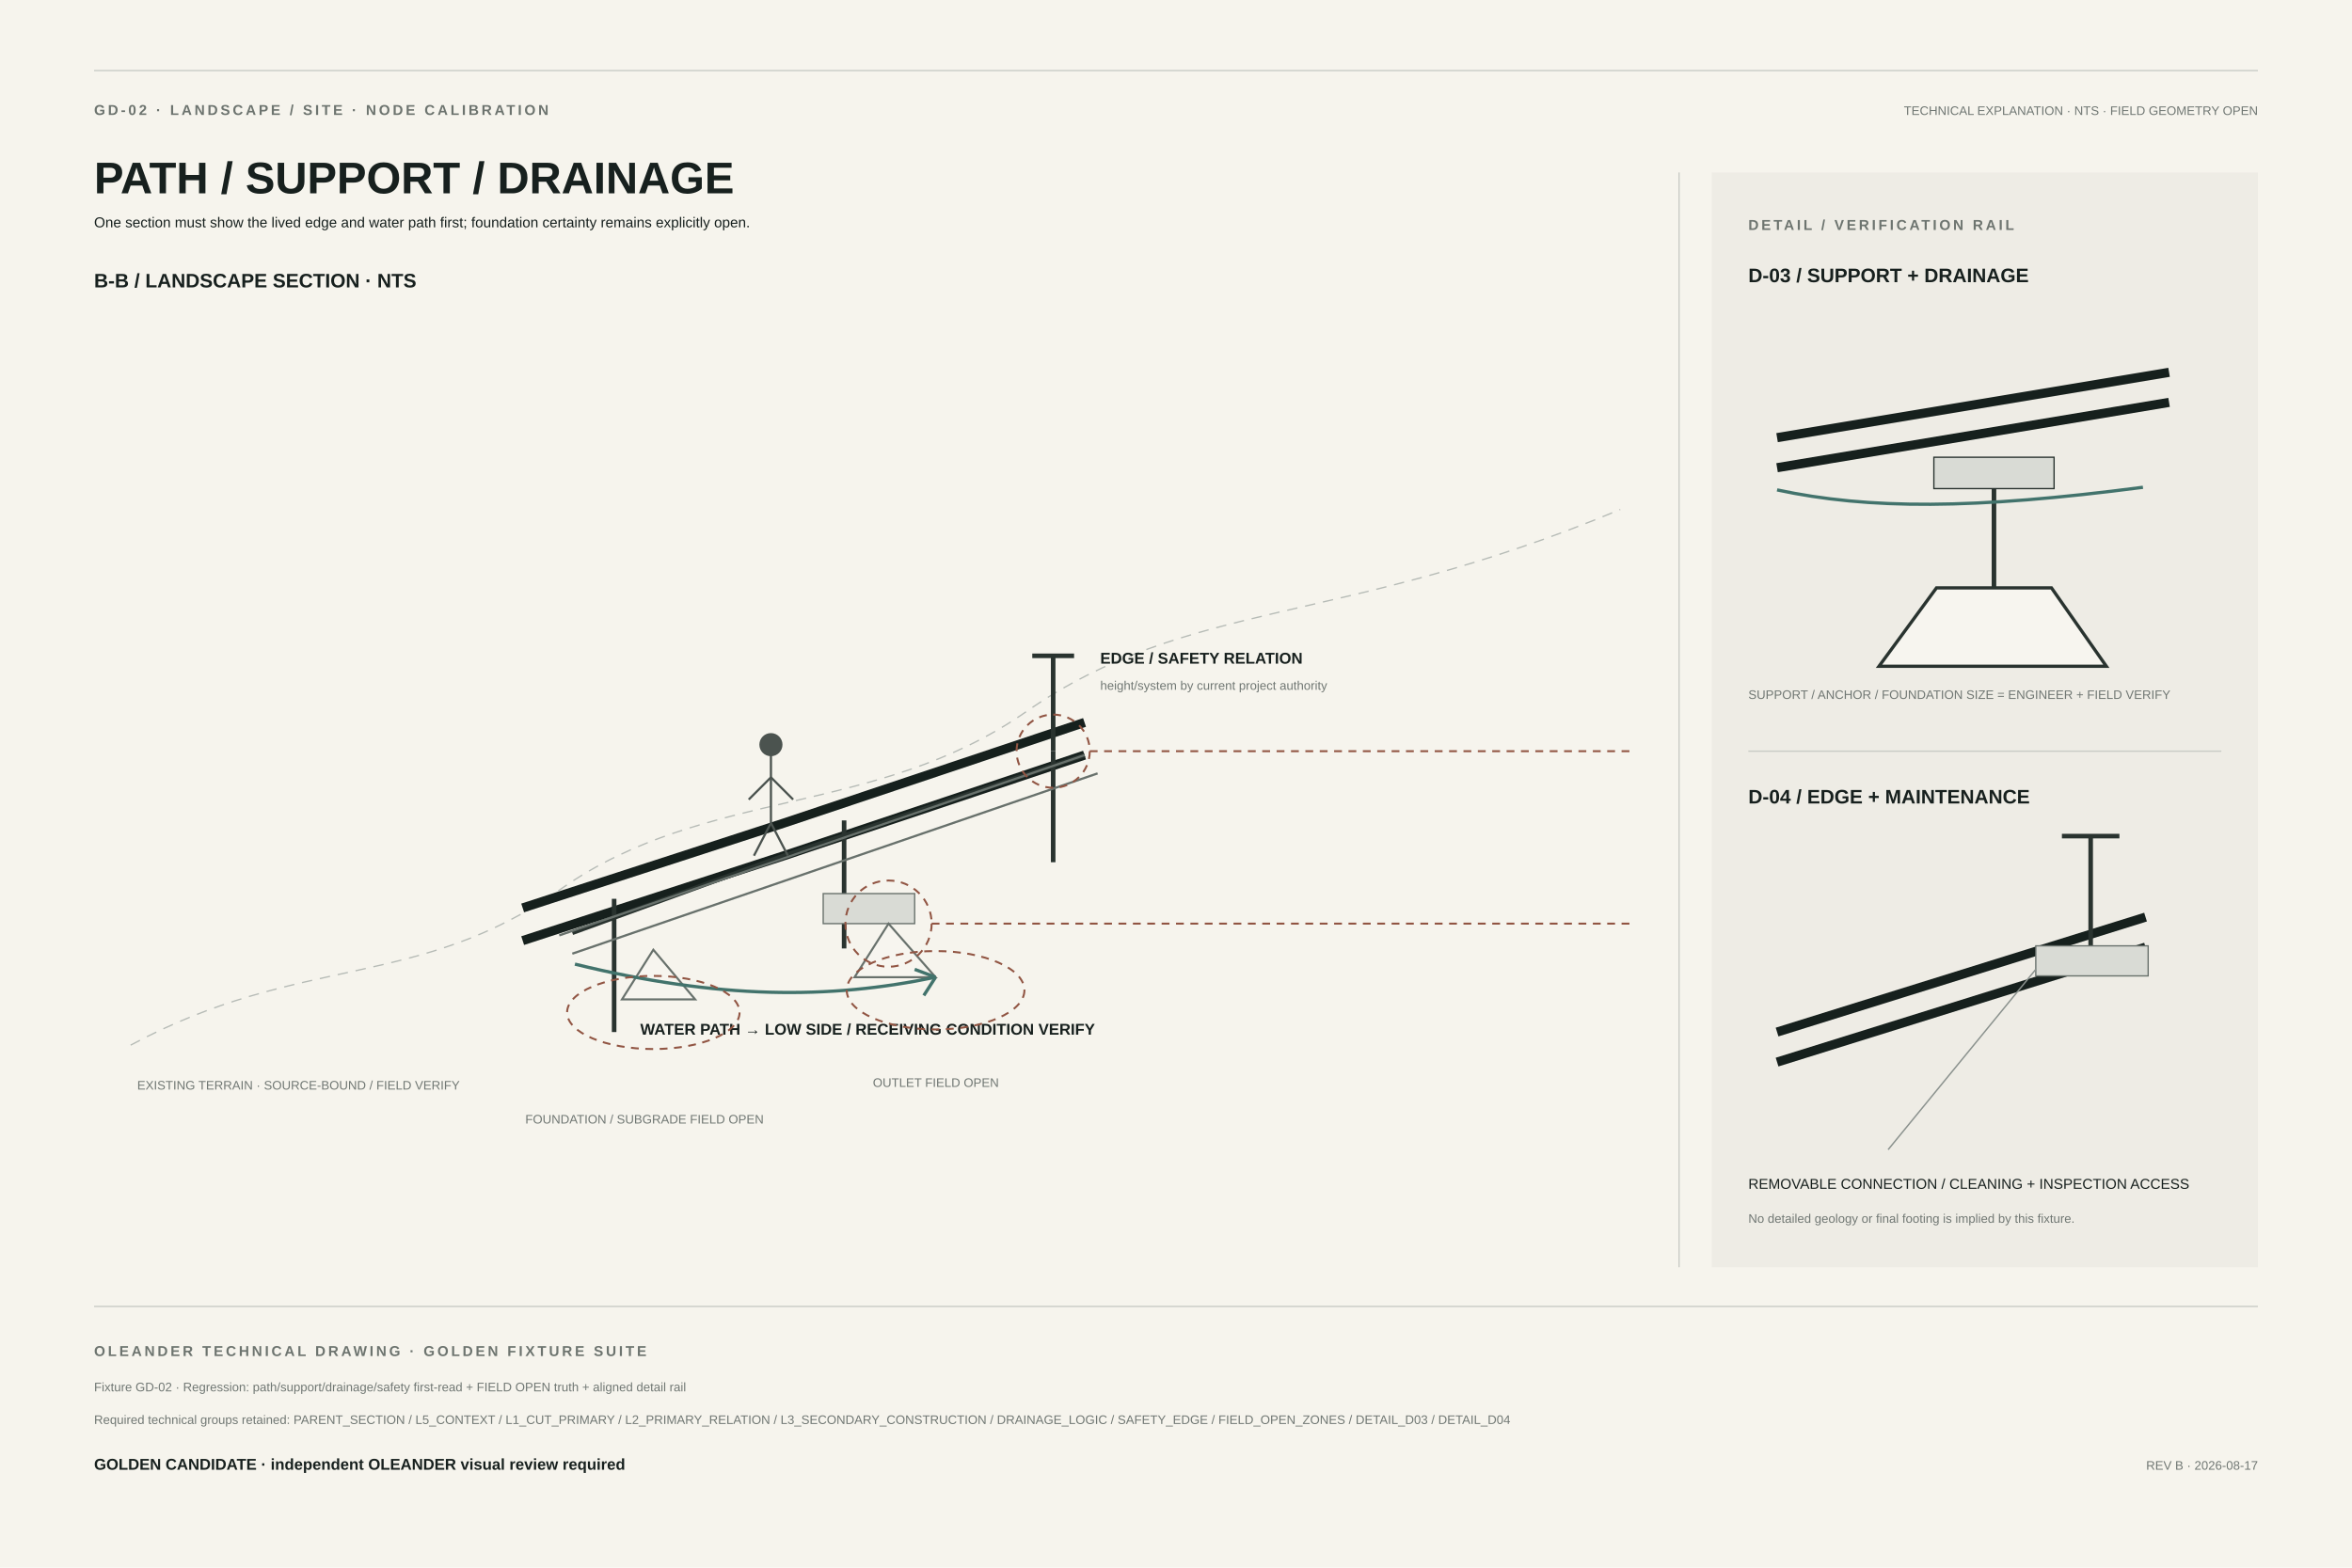
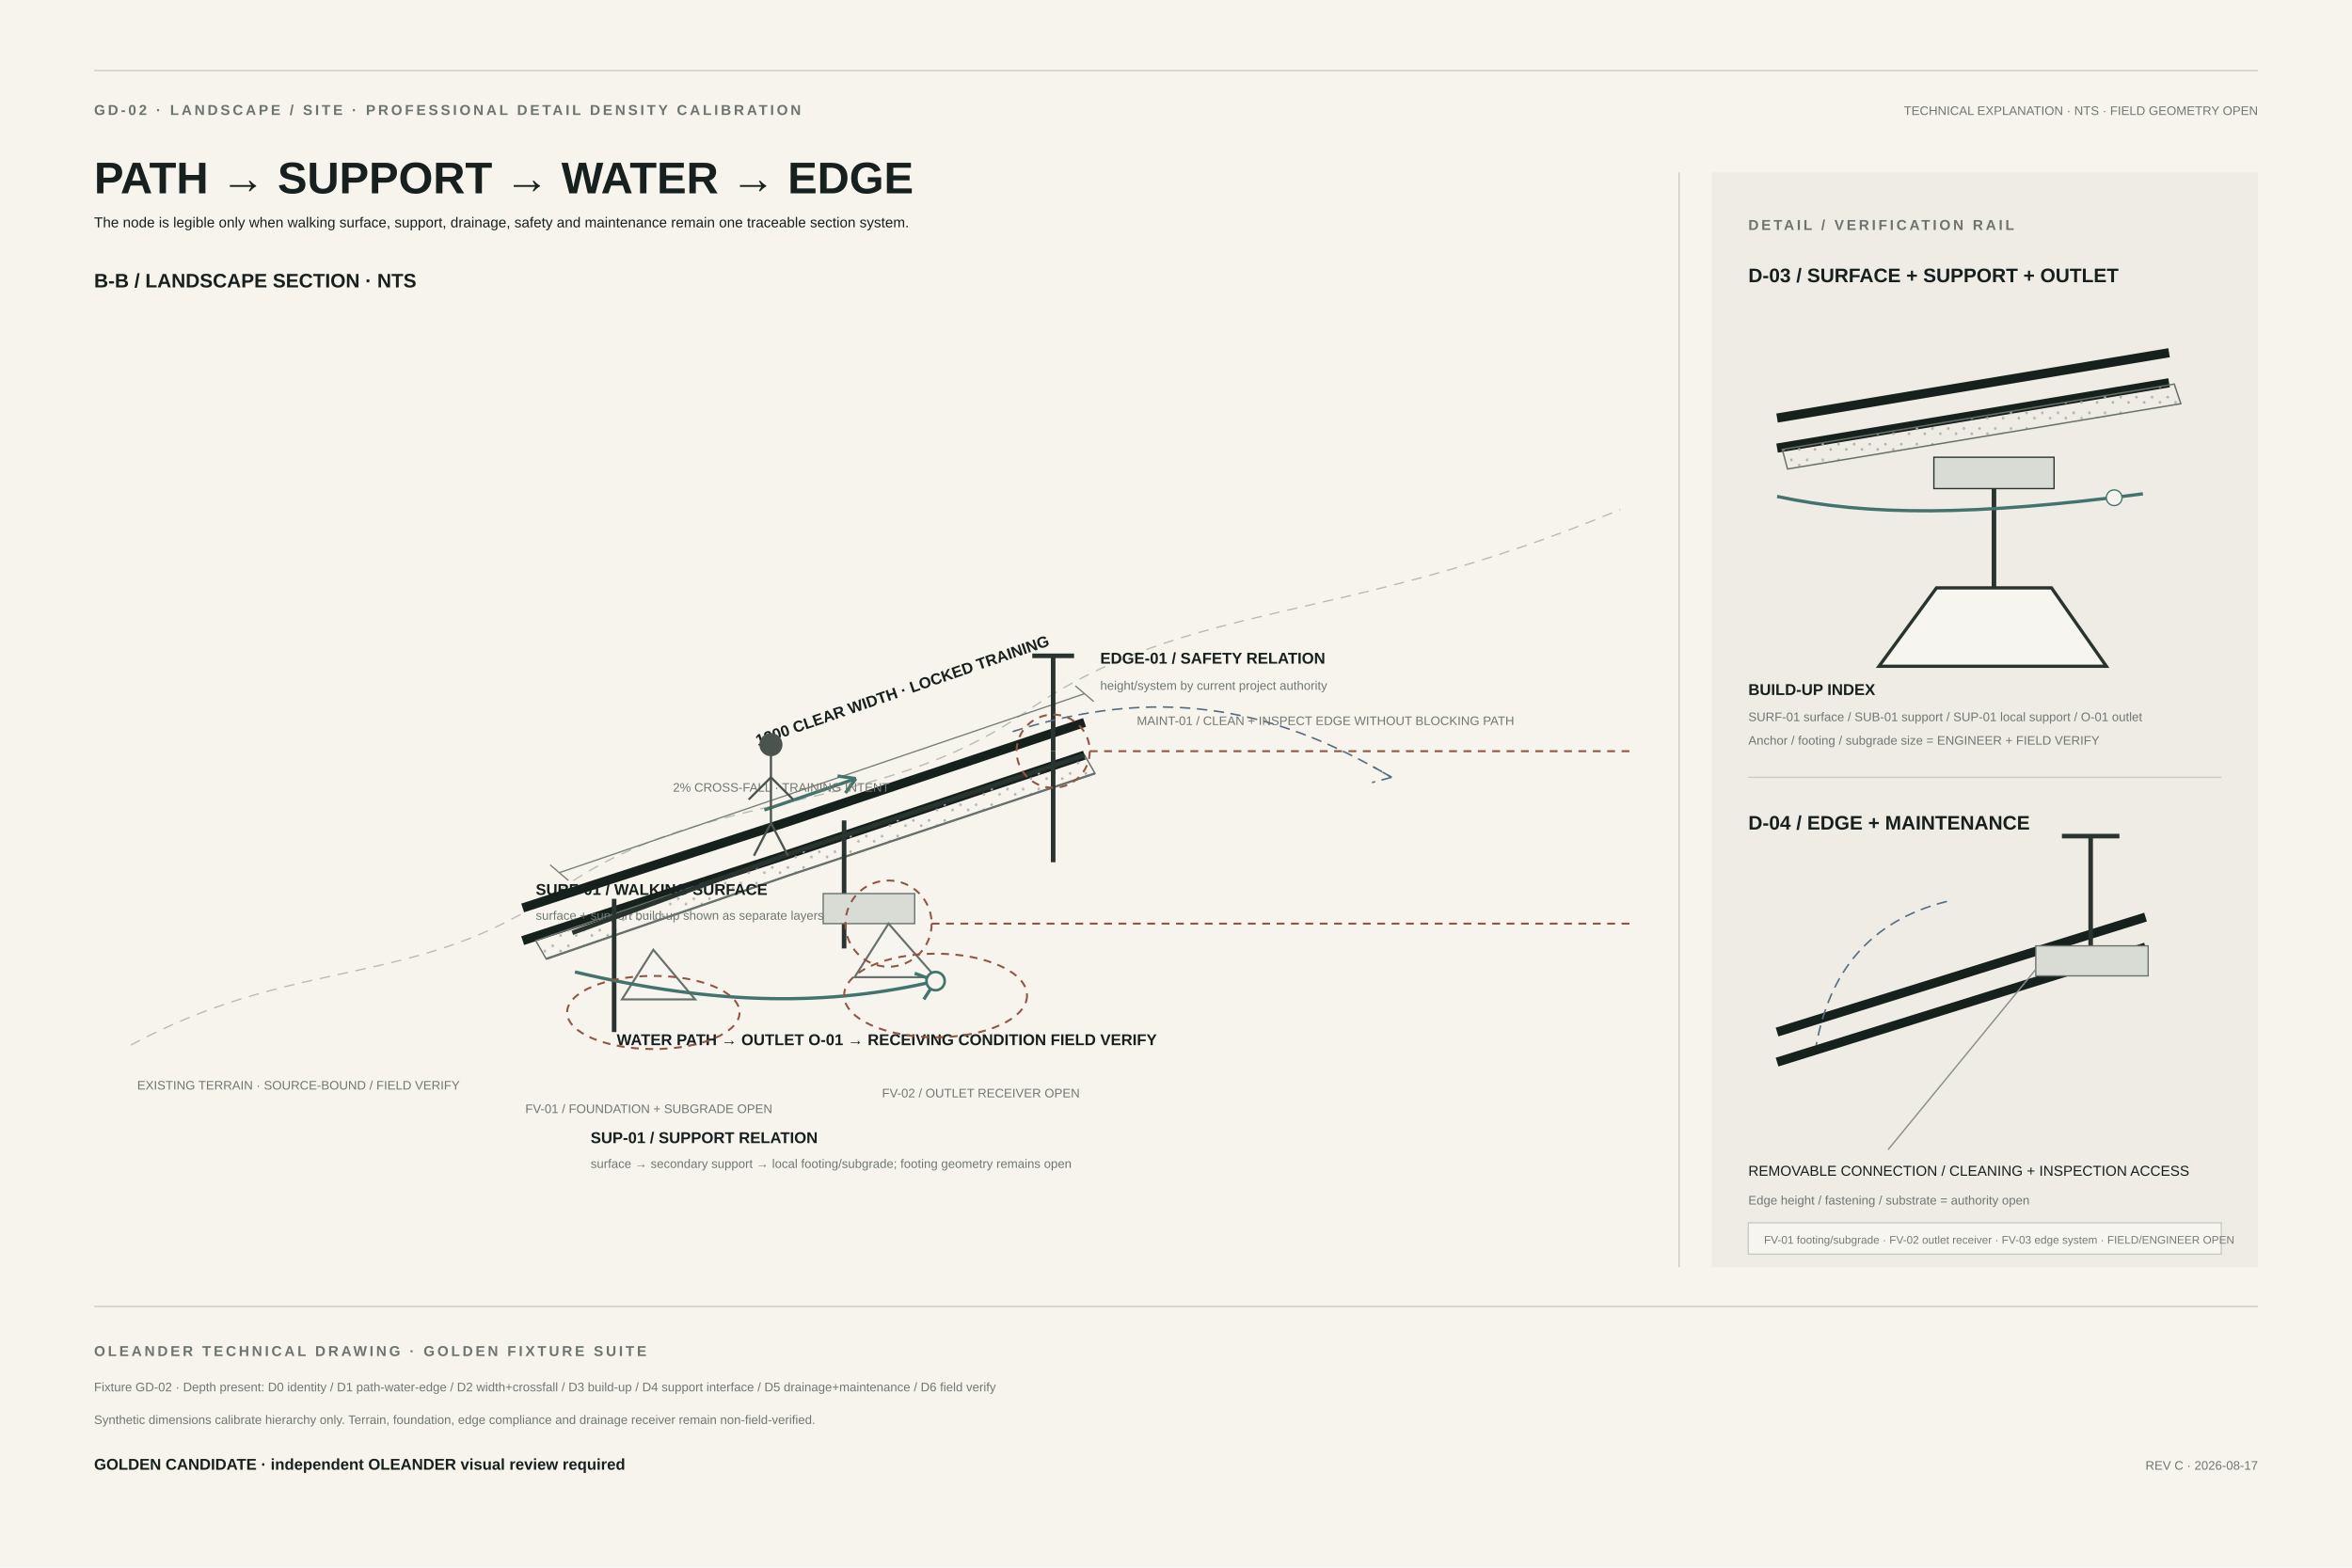
<svg xmlns="http://www.w3.org/2000/svg" width="1800" height="1200" viewBox="0 0 1800 1200">
+   <defs>
+     <pattern id="granular" width="12" height="12" patternUnits="userSpaceOnUse">
+       <circle cx="3" cy="4" r="1" fill="#a9aea9" />
+       <circle cx="9" cy="8" r="1" fill="#a9aea9" />
+     </pattern>
+   </defs>
  <style>
- text{font-family:Arial,Helvetica,sans-serif;fill:#17201e}.cap{font-size:11px;font-weight:700;letter-spacing:2px;fill:#6d746f}.claim{font-size:34px;font-weight:700}.viewtitle{font-size:15px;font-weight:700}.label{font-size:12px;font-weight:700}.tx{font-size:11px}.sm{font-size:9.5px;fill:#707773}.paper{fill:#f6f4ed}.rail{fill:#eeece5}.l1{stroke:#16201d;stroke-width:7;fill:none}.l2{stroke:#29332f;stroke-width:3.5;fill:none}.l3{stroke:#68716c;stroke-width:1.7;fill:none}.l4{stroke:#8b928e;stroke-width:1.1;fill:none}.l5{stroke:#b6bbb6;stroke-width:1;fill:none;stroke-dasharray:8 6}.field{stroke:#915543;stroke-width:1.5;fill:none;stroke-dasharray:6 5}.accent{stroke:#42736c;stroke-width:2.5;fill:none}.cut{fill:#d9dbd5}.soft{fill:#f7f5ef}.hair{stroke:#c9cbc5;stroke-width:1}
+ text{font-family:Arial,Helvetica,sans-serif;fill:#17201e}.cap{font-size:11px;font-weight:700;letter-spacing:2px;fill:#6d746f}.claim{font-size:34px;font-weight:700}.viewtitle{font-size:15px;font-weight:700}.label{font-size:12px;font-weight:700}.tx{font-size:11px}.sm{font-size:9.5px;fill:#707773}.micro{font-size:8.5px;fill:#747b77}.paper{fill:#f6f4ed}.rail{fill:#eeece5}.l1{stroke:#16201d;stroke-width:7;fill:none}.l2{stroke:#29332f;stroke-width:3.5;fill:none}.l3{stroke:#68716c;stroke-width:1.7;fill:none}.l4{stroke:#8b928e;stroke-width:1.1;fill:none}.l5{stroke:#b6bbb6;stroke-width:1;fill:none;stroke-dasharray:8 6}.field{stroke:#915543;stroke-width:1.5;fill:none;stroke-dasharray:6 5}.accent{stroke:#42736c;stroke-width:2.5;fill:none}.cut{fill:#d9dbd5}.soft{fill:#f7f5ef}.hair{stroke:#c9cbc5;stroke-width:1}.dim{stroke:#777f7b;stroke-width:1;fill:none}.build{fill:url(#granular);stroke:#68716c;stroke-width:1.1}.maint{stroke:#556d83;stroke-width:1.2;fill:none;stroke-dasharray:8 5}.truth{fill:#f7f5ef;stroke:#c8cac4}
</style>
  <rect class="paper" width="1800" height="1200" />
  <g id="HIERARCHY_FRAME">
    <line x1="72" y1="54" x2="1728" y2="54" class="hair" />
    <line x1="1285" y1="132" x2="1285" y2="970" class="hair" />
    <line x1="72" y1="1000" x2="1728" y2="1000" class="hair" />
  </g>
-   <text x="72" y="88" class="cap">GD-02 · LANDSCAPE / SITE · NODE CALIBRATION</text>
+   <text x="72" y="88" class="cap">GD-02 · LANDSCAPE / SITE · PROFESSIONAL DETAIL DENSITY CALIBRATION</text>
  <text x="1728" y="88" class="sm" text-anchor="end">TECHNICAL EXPLANATION · NTS · FIELD GEOMETRY OPEN</text>
  <g id="PRIMARY_CLAIM">
-     <text x="72" y="148" class="claim">PATH / SUPPORT / DRAINAGE</text>
-     <text x="72" y="174" class="tx">One section must show the lived edge and water path first; foundation certainty remains explicitly open.</text>
+     <text x="72" y="148" class="claim">PATH → SUPPORT → WATER → EDGE</text>
+     <text x="72" y="174" class="tx">The node is legible only when walking surface, support, drainage, safety and maintenance remain one traceable section system.</text>
  </g>
  <g id="PARENT_SECTION">
    <text x="72" y="220" class="viewtitle">B-B / LANDSCAPE SECTION · NTS</text>
    <g id="L5_CONTEXT">
      <path d="M100 800 C230 730 320 758 430 680 C540 603 670 625 785 545 C910 458 1025 480 1240 390" class="l5" />
      <text x="105" y="834" class="sm">EXISTING TERRAIN · SOURCE-BOUND / FIELD VERIFY</text>
    </g>
    <g id="L1_CUT_PRIMARY">
      <path d="M400 695 L600 630 L830 553" class="l1" />
      <path d="M400 720 L600 655 L830 578" class="l1" />
    </g>
+     <g id="PATH_BUILDUP">
+       <path d="M410 720 L600 655 L830 578 L838 592 L604 670 L418 734 Z" class="build" />
+       <path d="M418 734 L604 670 L838 592" class="l3" />
+       <text x="410" y="685" class="label">SURF-01 / WALKING SURFACE</text>
+       <text x="410" y="704" class="sm">surface + support build-up shown as separate layers</text>
+     </g>
    <g id="L2_PRIMARY_RELATION">
      <line x1="470" y1="688" x2="470" y2="790" class="l2" />
      <line x1="646" y1="628" x2="646" y2="726" class="l2" />
      <line x1="806" y1="575" x2="806" y2="660" class="l2" />
      <polyline points="438,714 600,655 830,578" class="l2" />
    </g>
    <g id="L3_SECONDARY_CONSTRUCTION">
-       <line x1="428" y1="716" x2="830" y2="578" class="l3" />
-       <line x1="438" y1="730" x2="840" y2="592" class="l3" />
      <rect x="630" y="684" width="70" height="23" class="cut" stroke="#68716c" />
      <path d="M680 707 L716 748 L654 748 Z" class="soft" stroke="#68716c" stroke-width="1.6" />
      <path d="M500 727 L532 765 L476 765 Z" class="soft" stroke="#68716c" stroke-width="1.6" />
    </g>
+     <g id="FUNCTIONAL_DIMENSIONS">
+       <line x1="428" y1="668" x2="830" y2="531" class="dim" />
+       <line x1="421" y1="662" x2="435" y2="674" class="dim" />
+       <line x1="823" y1="525" x2="837" y2="537" class="dim" />
+       <text x="580" y="571" class="label" transform="rotate(-19 580 571)">1200 CLEAR WIDTH · LOCKED TRAINING</text>
+       <line x1="585" y1="620" x2="655" y2="596" class="accent" />
+       <path d="M655 596 l-14 -2 m14 2 l-8 11" class="accent" />
+       <text x="515" y="606" class="sm">2% CROSS-FALL · TRAINING INTENT</text>
+     </g>
    <g id="DRAINAGE_LOGIC">
-       <path d="M440 738 C550 765 635 765 716 748" class="accent" />
-       <path d="M716 748 l-16 -6 m16 6 l-9 14" class="accent" />
-       <text x="490" y="792" class="label">WATER PATH → LOW SIDE / RECEIVING CONDITION VERIFY</text>
+       <path d="M440 744 C550 770 635 770 716 751" class="accent" />
+       <path d="M716 751 l-16 -6 m16 6 l-9 14" class="accent" />
+       <circle cx="716" cy="751" r="7" fill="#f6f4ed" stroke="#42736c" stroke-width="2" />
+       <text x="472" y="800" class="label">WATER PATH → OUTLET O-01 → RECEIVING CONDITION FIELD VERIFY</text>
+     </g>
+     <g id="SUPPORT_INTERFACE">
+       <text x="452" y="875" class="label">SUP-01 / SUPPORT RELATION</text>
+       <text x="452" y="894" class="sm">surface → secondary support → local footing/subgrade; footing geometry remains open</text>
    </g>
    <g id="SAFETY_EDGE">
      <line x1="806" y1="575" x2="806" y2="502" class="l2" />
      <line x1="790" y1="502" x2="822" y2="502" class="l2" />
-       <text x="842" y="508" class="label">EDGE / SAFETY RELATION</text>
+       <text x="842" y="508" class="label">EDGE-01 / SAFETY RELATION</text>
      <text x="842" y="528" class="sm">height/system by current project authority</text>
    </g>
    <g id="HUMAN_SCALE" stroke="#4b534f" fill="none" stroke-width="1.7">
      <circle cx="590" cy="570" r="8" fill="#4b534f" />
      <line x1="590" y1="578" x2="590" y2="630" />
      <line x1="590" y1="595" x2="573" y2="612" />
      <line x1="590" y1="595" x2="607" y2="612" />
      <line x1="590" y1="630" x2="577" y2="655" />
      <line x1="590" y1="630" x2="603" y2="655" />
    </g>
    <g id="FIELD_OPEN_ZONES">
      <ellipse cx="500" cy="775" rx="66" ry="28" class="field" />
-       <ellipse cx="716" cy="758" rx="68" ry="30" class="field" />
-       <text x="402" y="860" class="sm">FOUNDATION / SUBGRADE FIELD OPEN</text>
-       <text x="668" y="832" class="sm">OUTLET FIELD OPEN</text>
+       <ellipse cx="716" cy="762" rx="70" ry="32" class="field" />
+       <text x="402" y="852" class="sm">FV-01 / FOUNDATION + SUBGRADE OPEN</text>
+       <text x="675" y="840" class="sm">FV-02 / OUTLET RECEIVER OPEN</text>
+     </g>
+     <g id="MAINTENANCE_ENVELOPE">
+       <path d="M775 560 C885 525 972 540 1065 595" class="maint" />
+       <path d="M1065 595 l-14 -8 m14 8 l-15 4" class="maint" />
+       <text x="870" y="555" class="sm">MAINT-01 / CLEAN + INSPECT EDGE WITHOUT BLOCKING PATH</text>
    </g>
    <g id="CALLOUTS">
      <circle cx="680" cy="707" r="33" class="field" />
      <path d="M713 707 H1250" class="field" />
      <circle cx="806" cy="575" r="28" class="field" />
      <path d="M834 575 H1250" class="field" />
    </g>
  </g>
  <g id="ANNOTATION_RAIL">
    <rect x="1310" y="132" width="418" height="838" class="rail" />
    <text x="1338" y="176" class="cap">DETAIL / VERIFICATION RAIL</text>
    <g id="DETAIL_D03">
-       <text x="1338" y="216" class="viewtitle">D-03 / SUPPORT + DRAINAGE</text>
-       <path d="M1360 335 L1660 285" class="l1" />
-       <path d="M1360 358 L1660 308" class="l1" />
+       <text x="1338" y="216" class="viewtitle">D-03 / SURFACE + SUPPORT + OUTLET</text>
+       <path d="M1360 320 L1660 270" class="l1" />
+       <path d="M1360 343 L1660 293" class="l1" />
+       <path d="M1364 344 L1664 294 L1669 309 L1368 359 Z" class="build" />
      <rect x="1480" y="350" width="92" height="24" class="cut" stroke="#29332f" />
      <line x1="1526" y1="374" x2="1526" y2="450" class="l2" />
      <path d="M1482 450 H1570 L1612 510 H1438 Z" class="soft" stroke="#29332f" stroke-width="2.5" />
-       <path d="M1360 375 C1430 390 1510 390 1640 373" class="accent" />
-       <text x="1338" y="535" class="sm">SUPPORT / ANCHOR / FOUNDATION SIZE = ENGINEER + FIELD VERIFY</text>
+       <path d="M1360 380 C1430 395 1510 395 1640 378" class="accent" />
+       <circle cx="1618" cy="381" r="6" fill="#f6f4ed" stroke="#42736c" />
+       <text x="1338" y="532" class="label">BUILD-UP INDEX</text>
+       <text x="1338" y="552" class="sm">SURF-01 surface / SUB-01 support / SUP-01 local support / O-01 outlet</text>
+       <text x="1338" y="570" class="sm">Anchor / footing / subgrade size = ENGINEER + FIELD VERIFY</text>
    </g>
-     <line x1="1338" y1="575" x2="1700" y2="575" class="hair" />
+     <line x1="1338" y1="595" x2="1700" y2="595" class="hair" />
    <g id="DETAIL_D04">
-       <text x="1338" y="615" class="viewtitle">D-04 / EDGE + MAINTENANCE</text>
+       <text x="1338" y="635" class="viewtitle">D-04 / EDGE + MAINTENANCE</text>
      <path d="M1360 790 L1642 702" class="l1" />
      <path d="M1360 813 L1642 725" class="l1" />
      <line x1="1600" y1="724" x2="1600" y2="640" class="l2" />
      <line x1="1578" y1="640" x2="1622" y2="640" class="l2" />
      <rect x="1558" y="724" width="86" height="23" class="cut" stroke="#68716c" />
      <path d="M1558 742 L1445 880" class="l4" />
-       <text x="1338" y="910" class="tx">REMOVABLE CONNECTION / CLEANING + INSPECTION ACCESS</text>
-       <text x="1338" y="936" class="sm">No detailed geology or final footing is implied by this fixture.</text>
+       <path d="M1490 690 C1430 705 1400 745 1390 800" class="maint" />
+       <text x="1338" y="900" class="tx">REMOVABLE CONNECTION / CLEANING + INSPECTION ACCESS</text>
+       <text x="1338" y="922" class="sm">Edge height / fastening / substrate = authority open</text>
+     </g>
+     <g id="VERIFY_REGISTER">
+       <rect x="1338" y="936" width="362" height="24" class="truth" />
+       <text x="1350" y="952" class="micro">FV-01 footing/subgrade · FV-02 outlet receiver · FV-03 edge system · FIELD/ENGINEER OPEN</text>
    </g>
  </g>
  <g id="METADATA_RAIL">
    <g id="TITLE_BLOCK">
      <text x="72" y="1038" class="cap">OLEANDER TECHNICAL DRAWING · GOLDEN FIXTURE SUITE</text>
-       <text x="72" y="1065" class="sm">Fixture GD-02 · Regression: path/support/drainage/safety first-read + FIELD OPEN truth + aligned detail rail</text>
-       <text x="72" y="1090" class="sm">Required technical groups retained: PARENT_SECTION / L5_CONTEXT / L1_CUT_PRIMARY / L2_PRIMARY_RELATION / L3_SECONDARY_CONSTRUCTION / DRAINAGE_LOGIC / SAFETY_EDGE / FIELD_OPEN_ZONES / DETAIL_D03 / DETAIL_D04</text>
+       <text x="72" y="1065" class="sm">Fixture GD-02 · Depth present: D0 identity / D1 path-water-edge / D2 width+crossfall / D3 build-up / D4 support interface / D5 drainage+maintenance / D6 field verify</text>
+       <text x="72" y="1090" class="sm">Synthetic dimensions calibrate hierarchy only. Terrain, foundation, edge compliance and drainage receiver remain non-field-verified.</text>
      <text x="72" y="1125" class="label">GOLDEN CANDIDATE · independent OLEANDER visual review required</text>
-       <text x="1728" y="1125" class="sm" text-anchor="end">REV B · 2026-08-17</text>
+       <text x="1728" y="1125" class="sm" text-anchor="end">REV C · 2026-08-17</text>
    </g>
  </g>
</svg>
